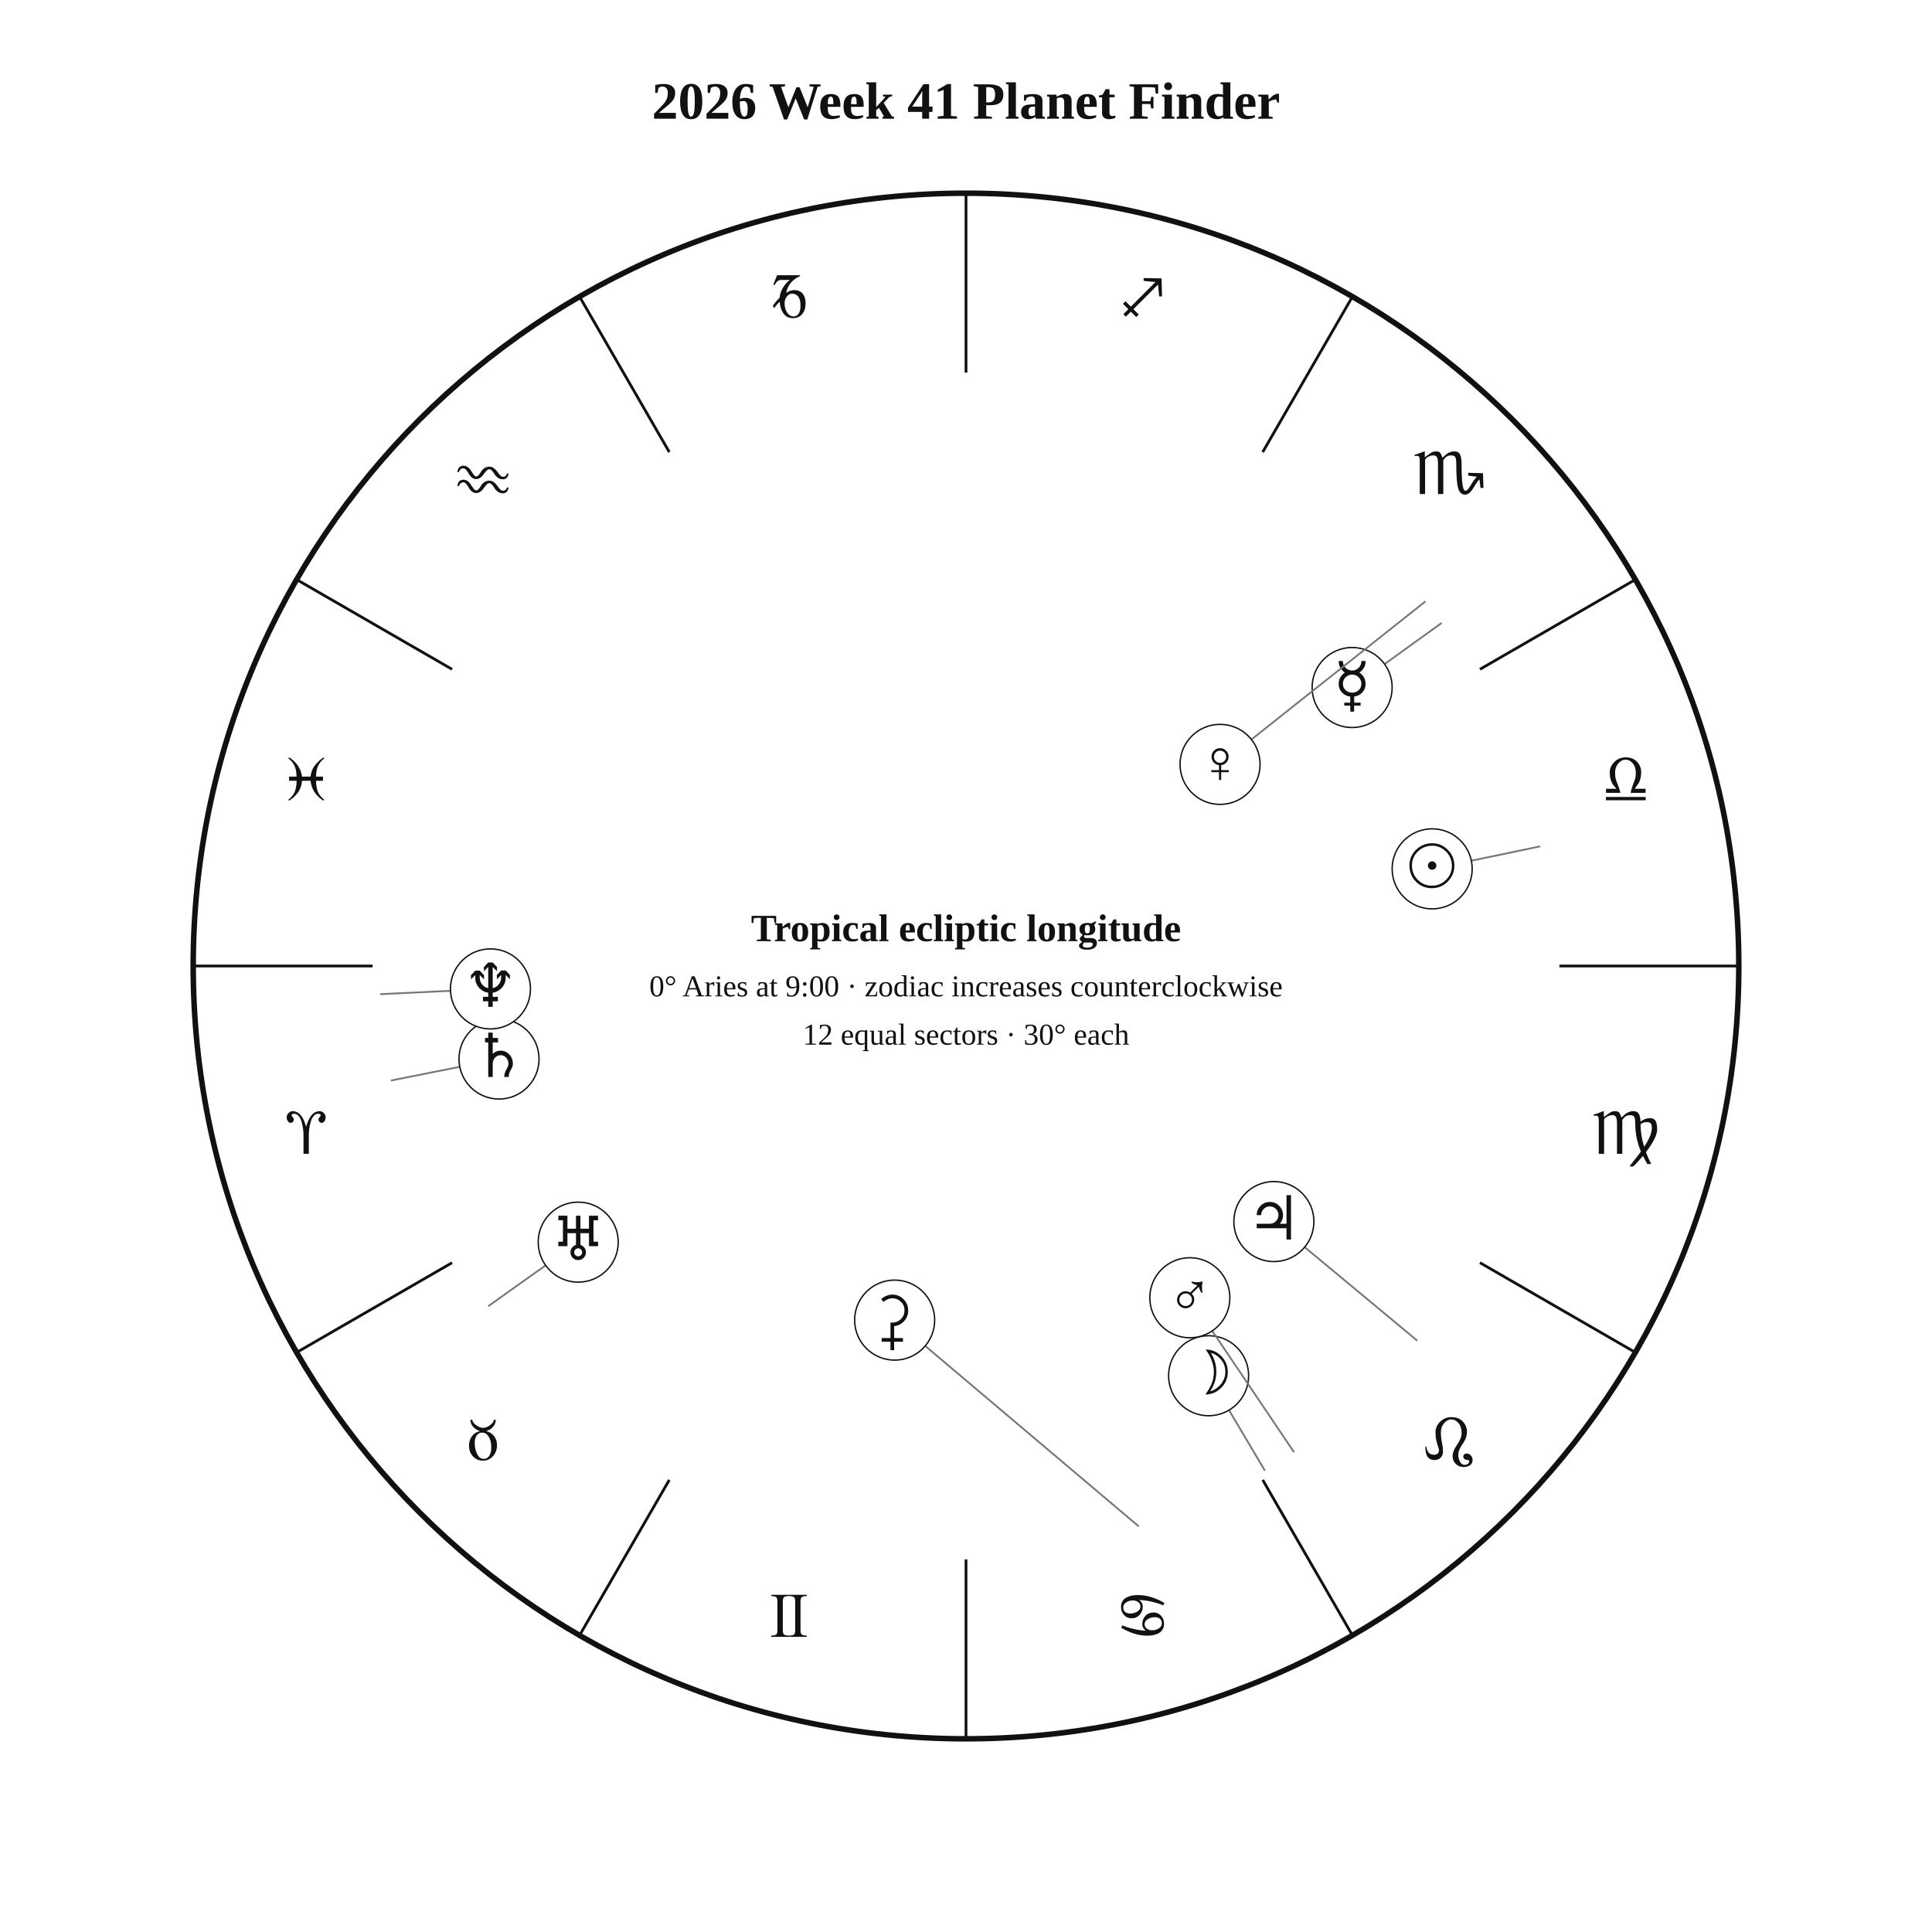
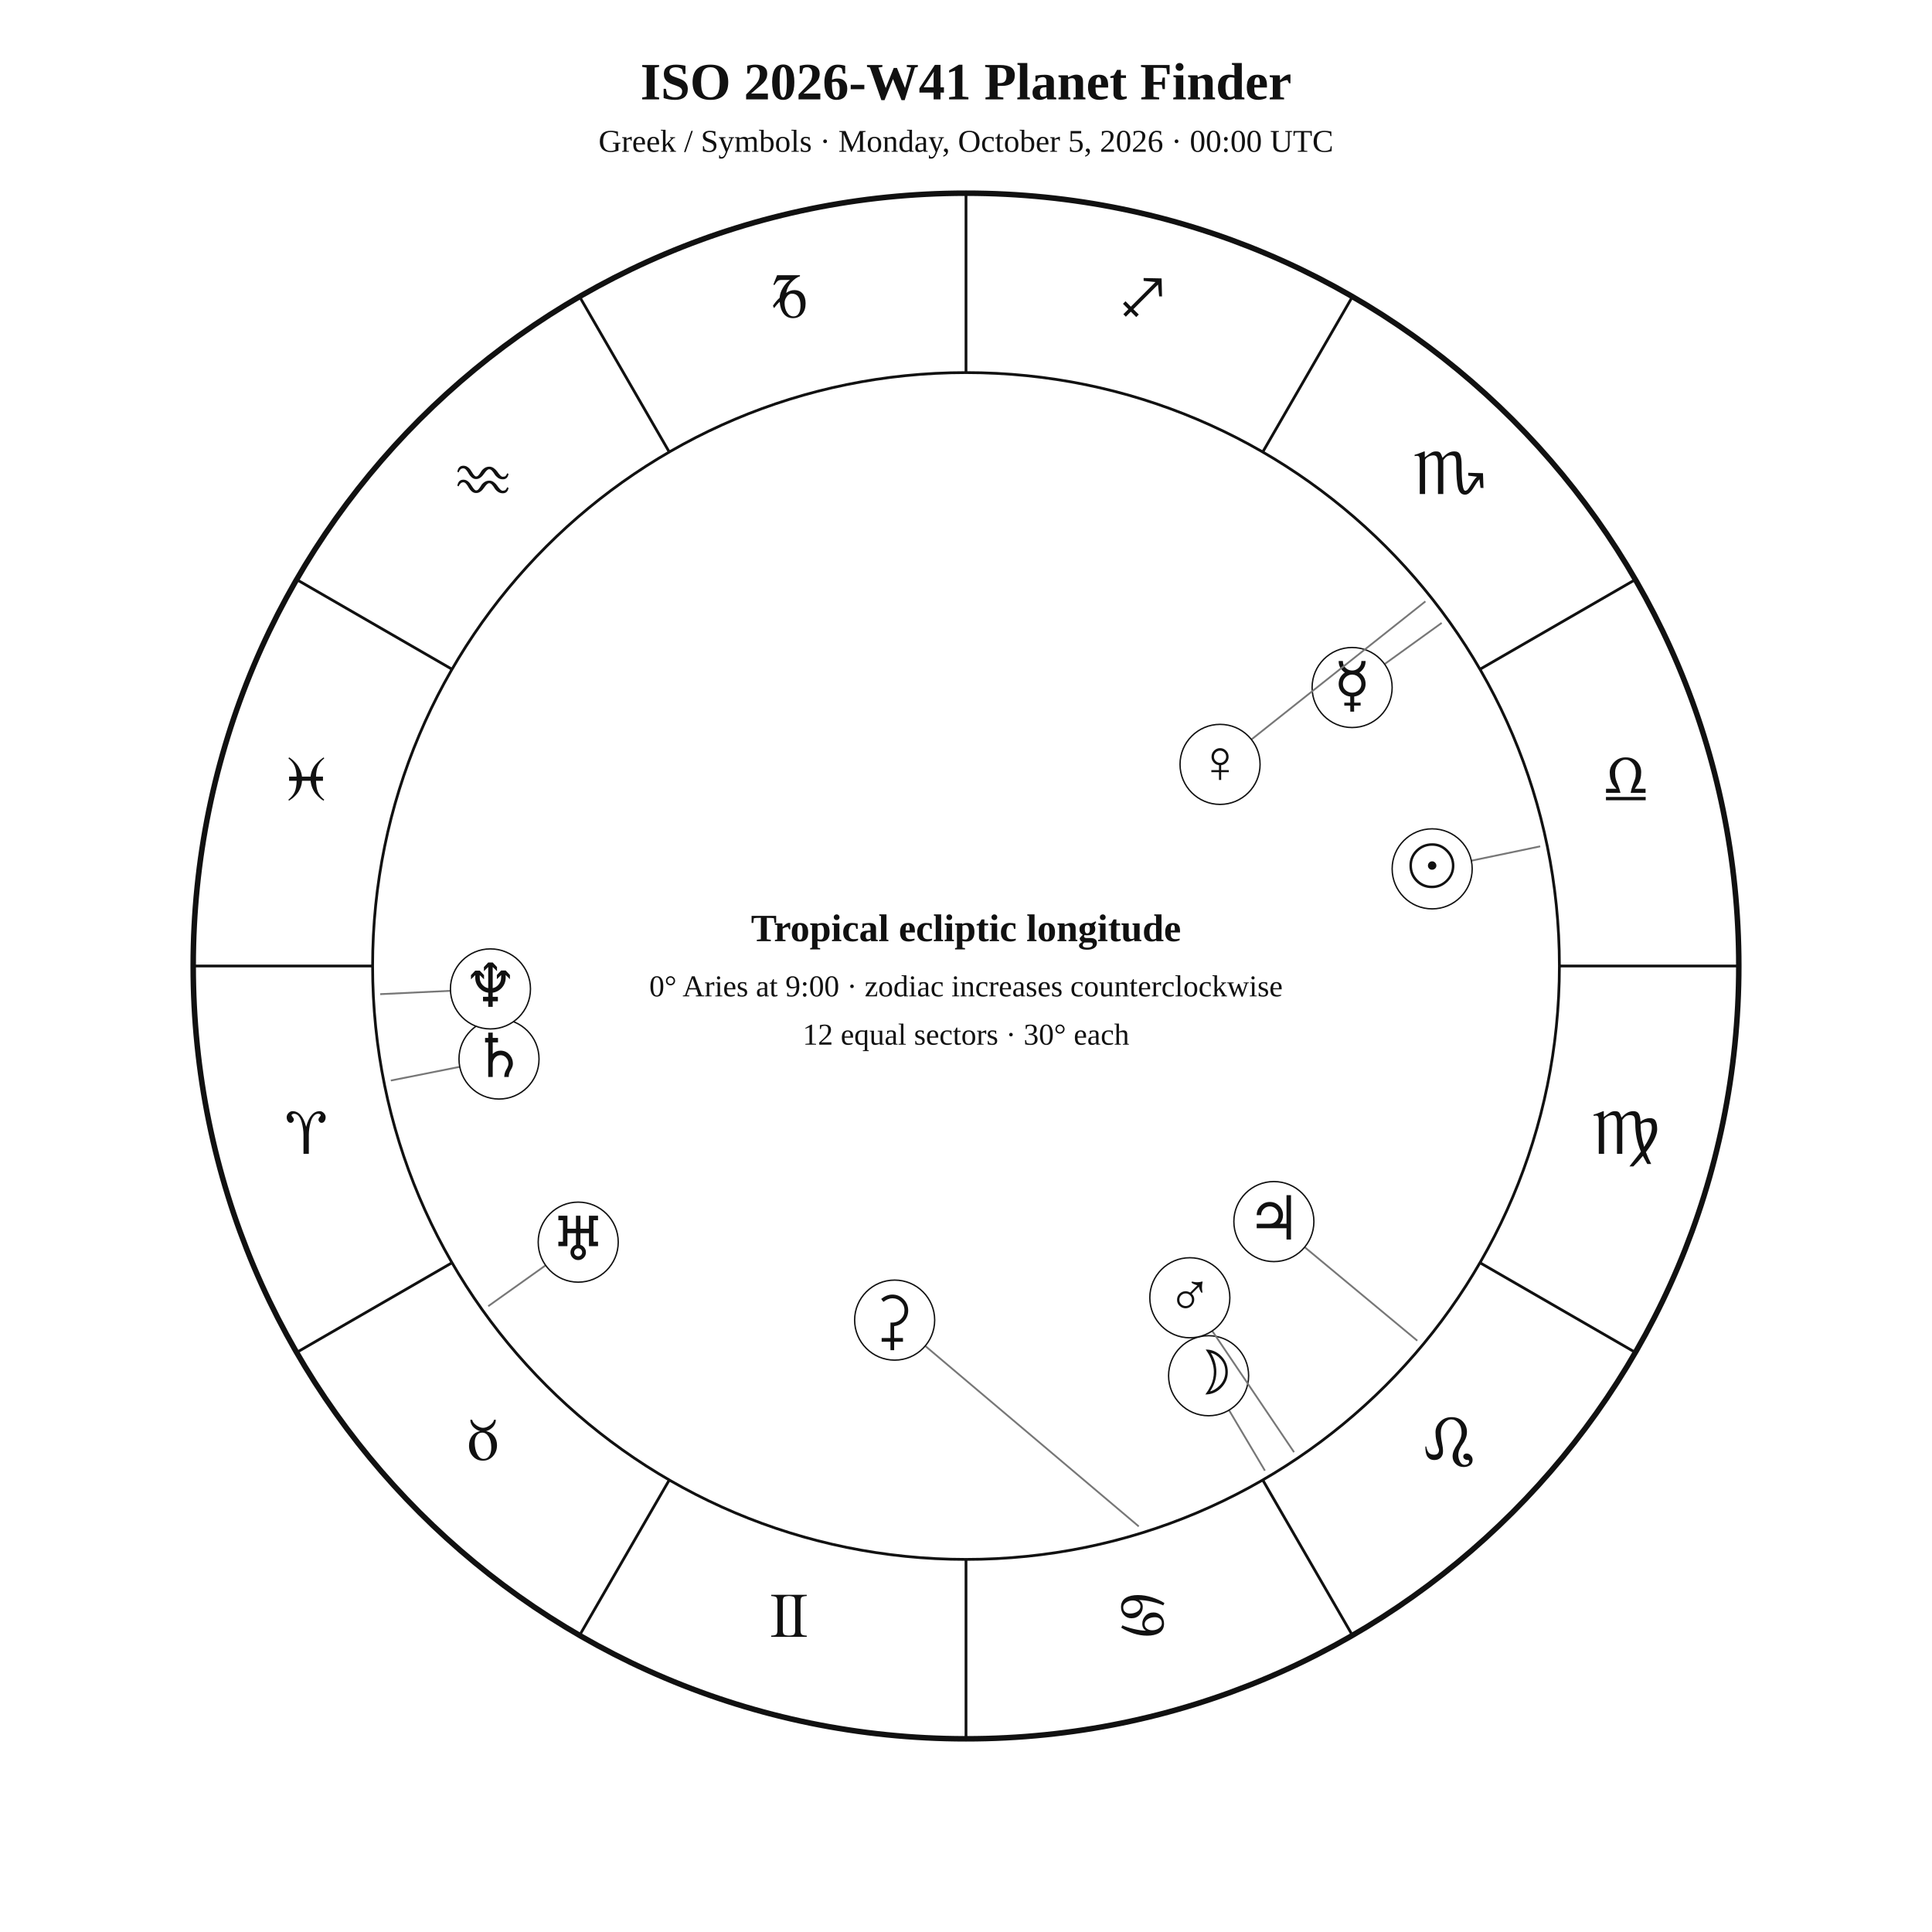
<svg xmlns="http://www.w3.org/2000/svg" viewBox="0 0 1400 1400">
  <rect width="1400" height="1400" fill="white" />
  <style>text{font-family:Georgia,"Times New Roman",serif;fill:#111}.sans{font-family:Arial,Helvetica,sans-serif}.z{fill:#111!important;color:#111!important;-webkit-text-fill-color:#111!important}</style>
-   <text x="700" y="86" text-anchor="middle" font-size="38" font-weight="700">2026 Week 41 Planet Finder</text>
+   <text x="700" y="72" text-anchor="middle" font-size="38" font-weight="700">ISO 2026-W41 Planet Finder</text>
+   <text x="700" y="110" text-anchor="middle" font-size="23">Greek / Symbols · Monday, October 5, 2026 · 00:00 UTC</text>
  <circle cx="700" cy="700" r="560" fill="none" stroke="#111" stroke-width="4" />
+   <circle cx="700" cy="700" r="430" fill="none" stroke="#111" stroke-width="2" />
  <line x1="270.0" y1="700.0" x2="140.0" y2="700.0" stroke="#111" stroke-width="2" />
  <line x1="327.6" y1="915.0" x2="215.0" y2="980.0" stroke="#111" stroke-width="2" />
  <line x1="485.0" y1="1072.4" x2="420.0" y2="1185.0" stroke="#111" stroke-width="2" />
  <line x1="700.0" y1="1130.0" x2="700.0" y2="1260.0" stroke="#111" stroke-width="2" />
  <line x1="915.0" y1="1072.4" x2="980.0" y2="1185.0" stroke="#111" stroke-width="2" />
  <line x1="1072.4" y1="915.0" x2="1185.0" y2="980.0" stroke="#111" stroke-width="2" />
  <line x1="1130.0" y1="700.0" x2="1260.0" y2="700.0" stroke="#111" stroke-width="2" />
  <line x1="1072.4" y1="485.0" x2="1185.0" y2="420.0" stroke="#111" stroke-width="2" />
  <line x1="915.0" y1="327.6" x2="980.0" y2="215.0" stroke="#111" stroke-width="2" />
  <line x1="700.0" y1="270.0" x2="700.0" y2="140.0" stroke="#111" stroke-width="2" />
  <line x1="485.0" y1="327.6" x2="420.0" y2="215.0" stroke="#111" stroke-width="2" />
  <line x1="327.6" y1="485.0" x2="215.0" y2="420.0" stroke="#111" stroke-width="2" />
  <text class="z" x="221.9" y="836.1" text-anchor="middle" font-size="46">♈︎</text>
  <text class="z" x="350.0" y="1058.0" text-anchor="middle" font-size="46">♉︎</text>
  <text class="z" x="571.9" y="1186.1" text-anchor="middle" font-size="46">♊︎</text>
  <text class="z" x="828.1" y="1186.1" text-anchor="middle" font-size="46">♋︎</text>
  <text class="z" x="1050.0" y="1058.0" text-anchor="middle" font-size="46">♌︎</text>
  <text class="z" x="1178.1" y="836.1" text-anchor="middle" font-size="46">♍︎</text>
  <text class="z" x="1178.1" y="579.9" text-anchor="middle" font-size="46">♎︎</text>
  <text class="z" x="1050.0" y="358.0" text-anchor="middle" font-size="46">♏︎</text>
  <text class="z" x="828.1" y="229.9" text-anchor="middle" font-size="46">♐︎</text>
  <text class="z" x="571.9" y="229.9" text-anchor="middle" font-size="46">♑︎</text>
  <text class="z" x="350.0" y="358.0" text-anchor="middle" font-size="46">♒︎</text>
  <text class="z" x="221.9" y="579.9" text-anchor="middle" font-size="46">♓︎</text>
  <line x1="1116.1" y1="613.3" x2="1037.8" y2="629.6" stroke="#777" stroke-width="1.3" />
  <circle cx="1037.8" cy="629.6" r="29" fill="white" stroke="#111" />
  <text x="1037.8" y="642.6" text-anchor="middle" font-size="44">☉</text>
  <line x1="916.6" y1="1065.7" x2="875.8" y2="996.9" stroke="#777" stroke-width="1.3" />
  <circle cx="875.8" cy="996.9" r="29" fill="white" stroke="#111" />
  <text x="875.8" y="1009.9" text-anchor="middle" font-size="44">☽</text>
  <line x1="1044.7" y1="451.4" x2="979.8" y2="498.2" stroke="#777" stroke-width="1.3" />
  <circle cx="979.8" cy="498.2" r="29" fill="white" stroke="#111" />
  <text x="979.8" y="511.2" text-anchor="middle" font-size="44">☿</text>
  <line x1="1032.9" y1="435.8" x2="884.1" y2="553.9" stroke="#777" stroke-width="1.3" />
  <circle cx="884.1" cy="553.9" r="29" fill="white" stroke="#111" />
  <text x="884.1" y="566.9" text-anchor="middle" font-size="44">♀</text>
  <line x1="937.7" y1="1052.3" x2="862.2" y2="940.4" stroke="#777" stroke-width="1.3" />
  <circle cx="862.2" cy="940.4" r="29" fill="white" stroke="#111" />
  <text x="862.2" y="953.4" text-anchor="middle" font-size="44">♂</text>
  <line x1="1027.0" y1="971.5" x2="923.1" y2="885.2" stroke="#777" stroke-width="1.3" />
  <circle cx="923.1" cy="885.2" r="29" fill="white" stroke="#111" />
  <text x="923.1" y="898.2" text-anchor="middle" font-size="44">♃</text>
  <line x1="283.2" y1="783.0" x2="361.6" y2="767.4" stroke="#777" stroke-width="1.3" />
  <circle cx="361.6" cy="767.4" r="29" fill="white" stroke="#111" />
  <text x="361.6" y="780.4" text-anchor="middle" font-size="44">♄</text>
  <line x1="353.8" y1="946.5" x2="419.0" y2="900.1" stroke="#777" stroke-width="1.3" />
  <circle cx="419.0" cy="900.1" r="29" fill="white" stroke="#111" />
  <text x="419.0" y="913.1" text-anchor="middle" font-size="44">♅</text>
  <line x1="275.5" y1="720.4" x2="355.4" y2="716.6" stroke="#777" stroke-width="1.3" />
  <circle cx="355.4" cy="716.6" r="29" fill="white" stroke="#111" />
  <text x="355.4" y="729.6" text-anchor="middle" font-size="44">♆</text>
  <line x1="825.2" y1="1106.1" x2="648.3" y2="956.6" stroke="#777" stroke-width="1.3" />
  <circle cx="648.3" cy="956.6" r="29" fill="white" stroke="#111" />
  <text x="648.3" y="969.6" text-anchor="middle" font-size="44">⚳</text>
  <text x="700" y="682" text-anchor="middle" font-size="28" font-weight="700">Tropical ecliptic longitude</text>
  <text x="700" y="722" text-anchor="middle" font-size="22">0° Aries at 9:00 · zodiac increases counterclockwise</text>
  <text x="700" y="757" text-anchor="middle" font-size="22">12 equal sectors · 30° each</text>
</svg>
